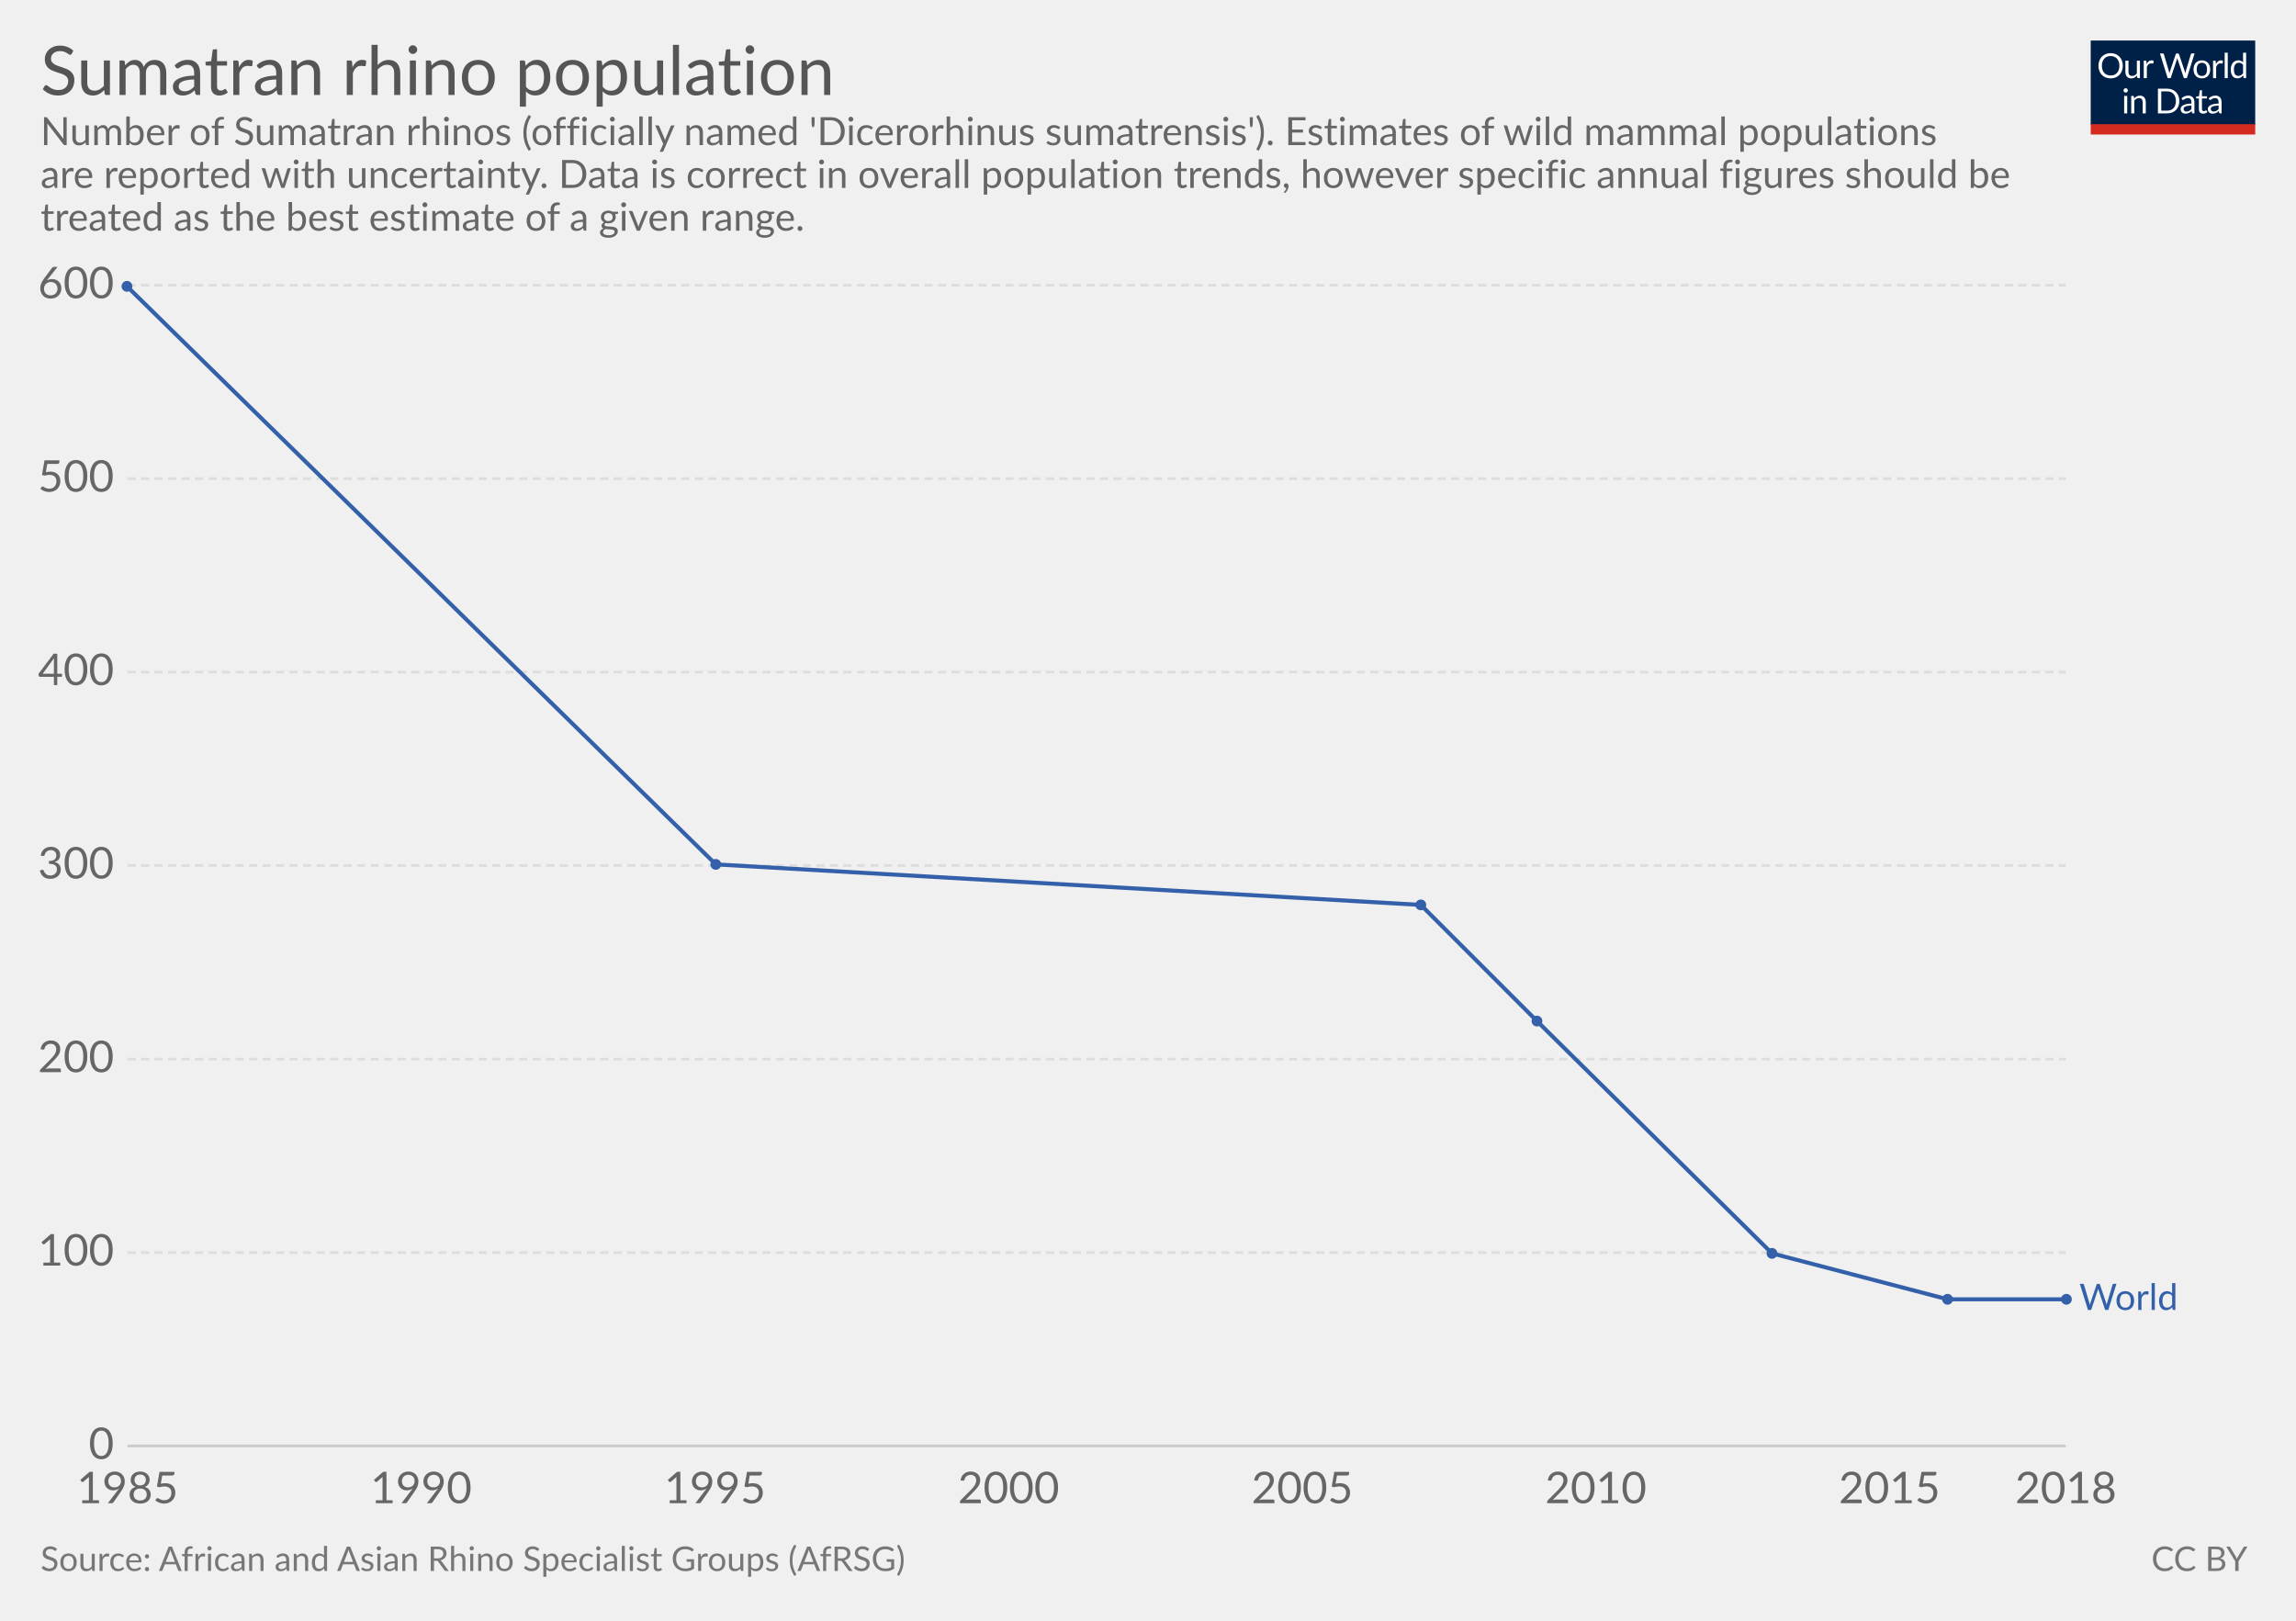
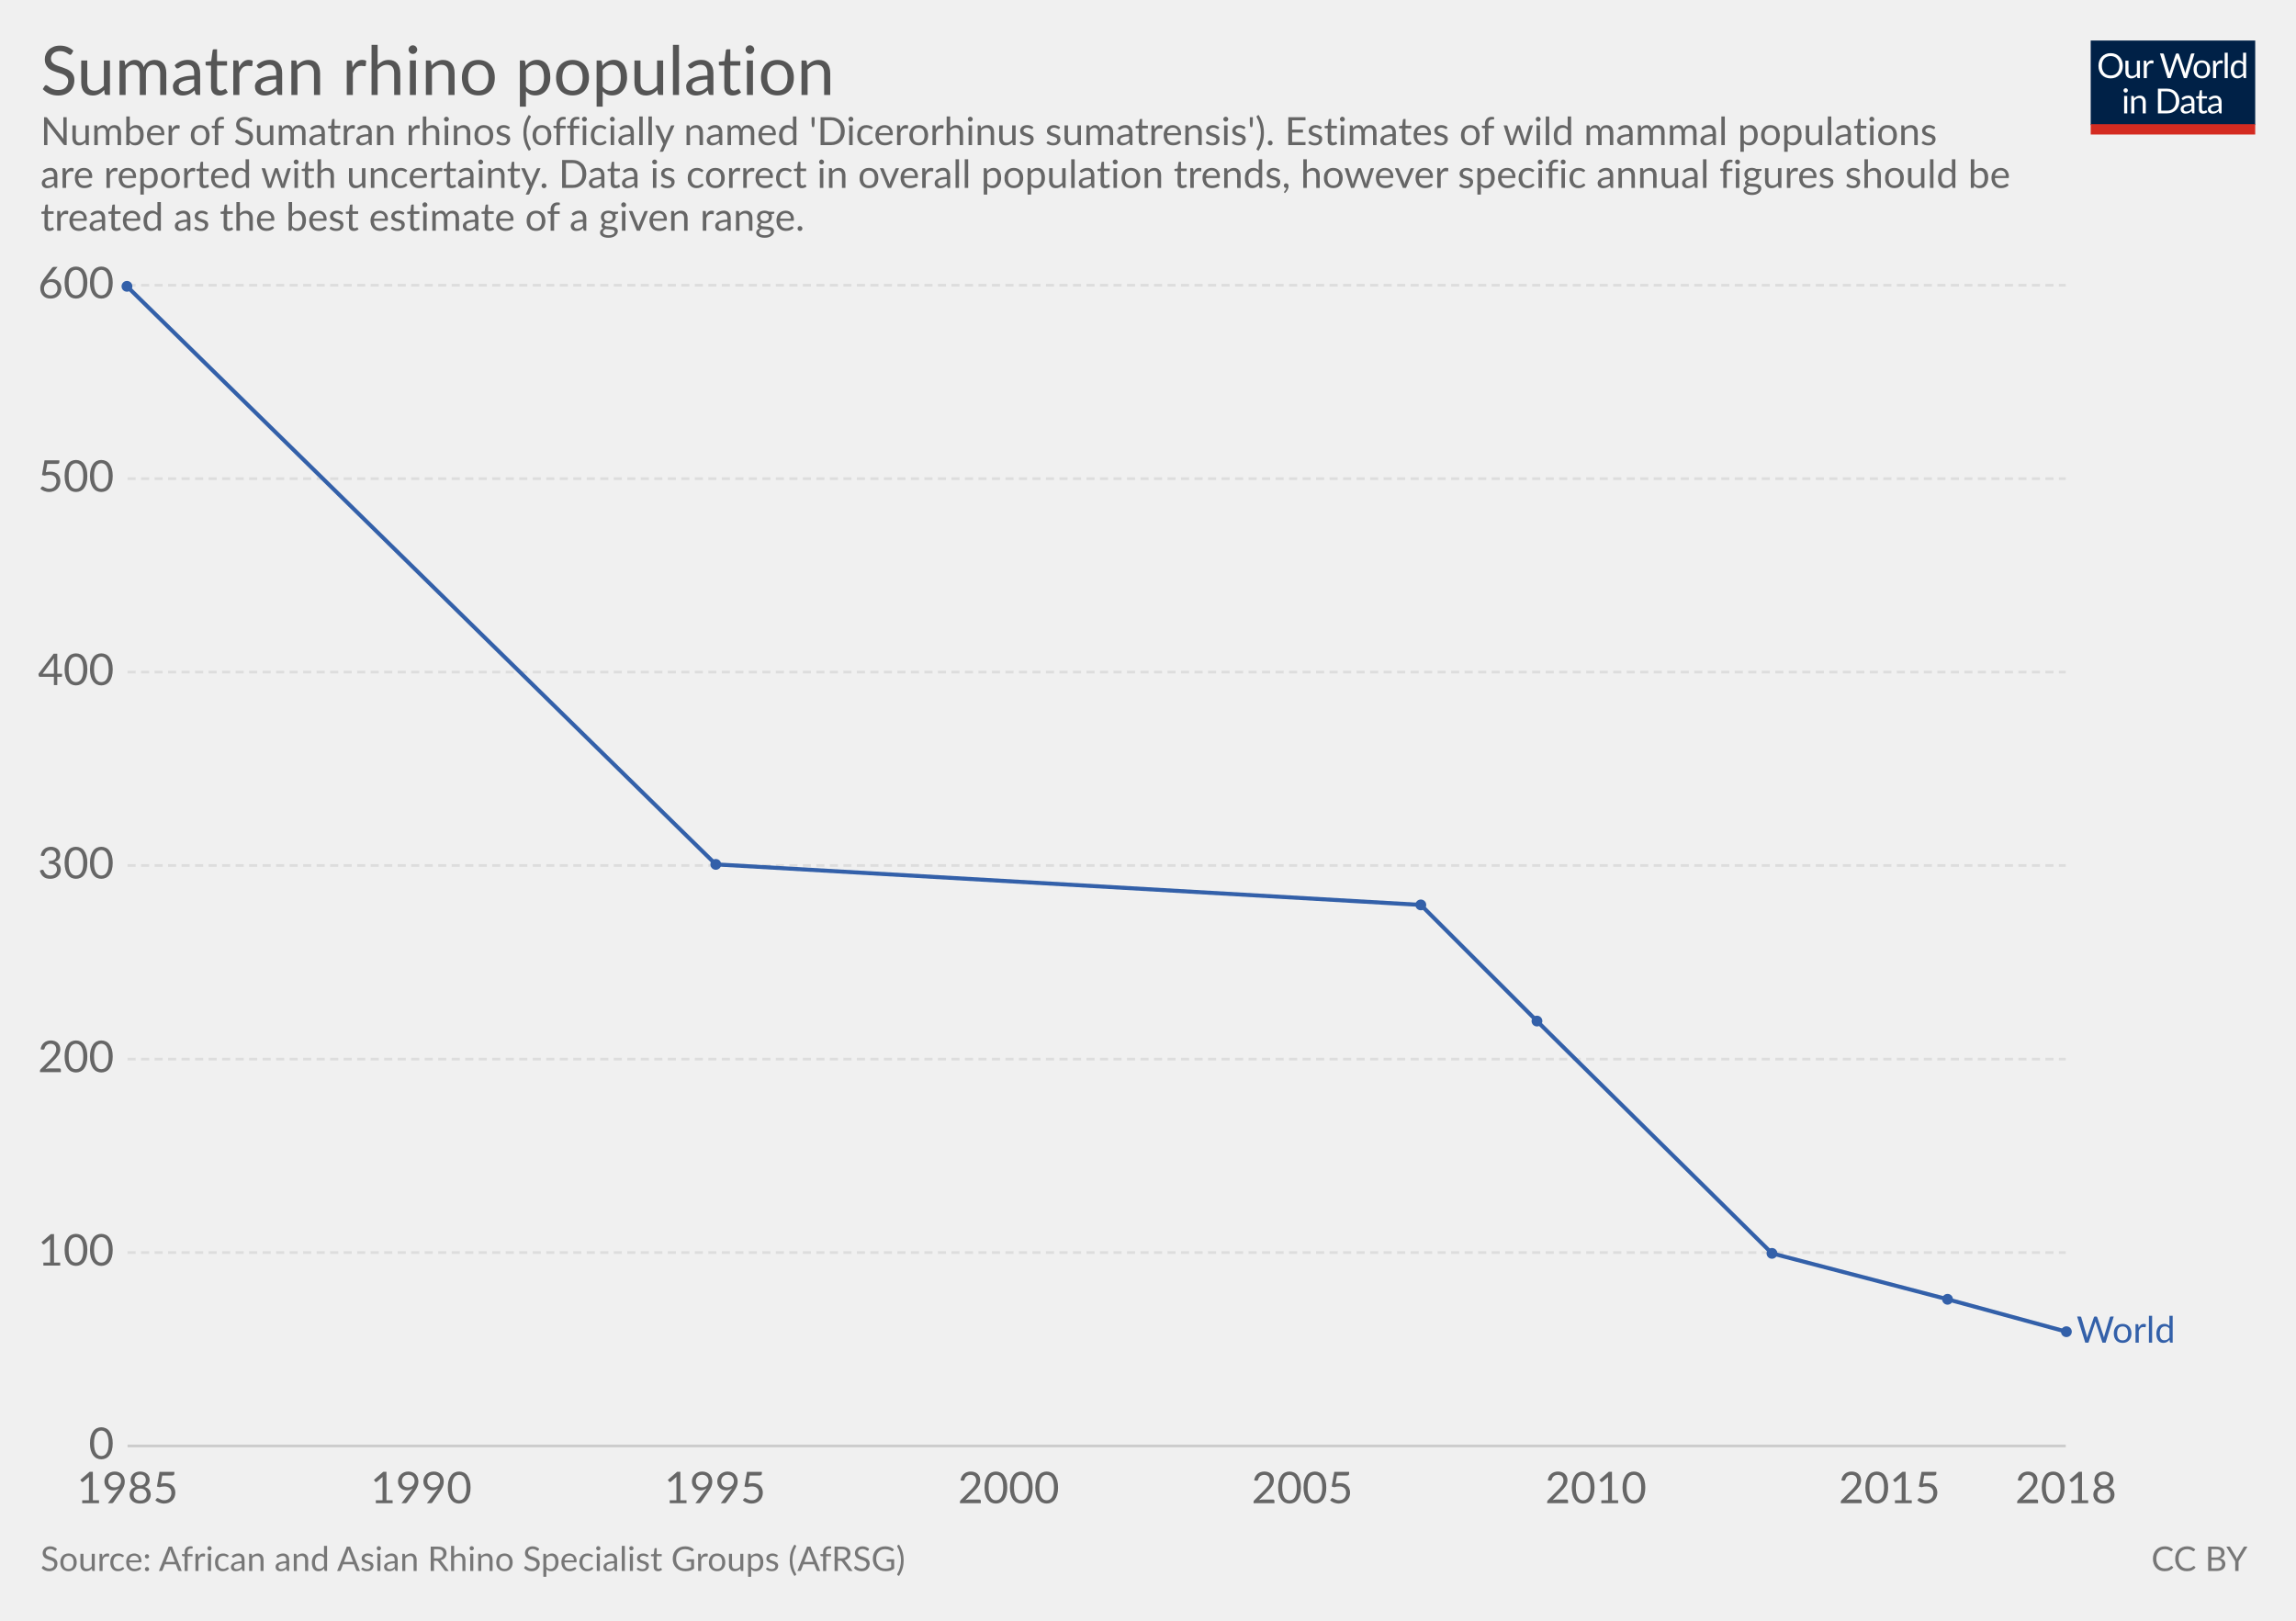
<svg xmlns="http://www.w3.org/2000/svg" version="1.1" style="font-family:Lato, 'Helvetica Neue', Helvetica, Arial, sans-serif;font-size:18px;background-color:white;text-rendering:optimizeLegibility;-webkit-font-smoothing:antialiased" width="850" height="600">
  <g class="HeaderView">
    <g transform="translate(774, 15) scale(0.29)">
      <svg width="210" height="120" viewBox="0 0 210 120" fill="none">
        <g clip-path="url(#clip0)">
          <path d="M0 0H210V107.89H0V0Z" fill="#002147" />
          <path d="M40.979 32.248C40.979 34.609 40.605 36.78 39.857 38.76C39.109 40.725 38.053 42.419 36.689 43.842C35.325 45.265 33.682 46.372 31.761 47.164C29.854 47.941 27.742 48.33 25.425 48.33C23.107 48.33 20.995 47.941 19.089 47.164C17.182 46.372 15.547 45.265 14.183 43.842C12.819 42.419 11.763 40.725 11.015 38.76C10.267 36.78 9.893 34.609 9.893 32.248C9.893 29.887 10.267 27.723 11.015 25.758C11.763 23.778 12.819 22.077 14.183 20.654C15.547 19.217 17.182 18.102 19.089 17.31C20.995 16.518 23.107 16.122 25.425 16.122C27.742 16.122 29.854 16.518 31.761 17.31C33.682 18.102 35.325 19.217 36.689 20.654C38.053 22.077 39.109 23.778 39.857 25.758C40.605 27.723 40.979 29.887 40.979 32.248ZM36.601 32.248C36.601 30.312 36.337 28.574 35.809 27.034C35.281 25.494 34.533 24.196 33.565 23.14C32.597 22.069 31.423 21.248 30.045 20.676C28.666 20.104 27.126 19.818 25.425 19.818C23.738 19.818 22.205 20.104 20.827 20.676C19.448 21.248 18.267 22.069 17.285 23.14C16.317 24.196 15.569 25.494 15.041 27.034C14.513 28.574 14.249 30.312 14.249 32.248C14.249 34.184 14.513 35.922 15.041 37.462C15.569 38.987 16.317 40.285 17.285 41.356C18.267 42.412 19.448 43.226 20.827 43.798C22.205 44.355 23.738 44.634 25.425 44.634C27.126 44.634 28.666 44.355 30.045 43.798C31.423 43.226 32.597 42.412 33.565 41.356C34.533 40.285 35.281 38.987 35.809 37.462C36.337 35.922 36.601 34.184 36.601 32.248ZM62.823 25.714V48H60.491C59.934 48 59.582 47.729 59.435 47.186L59.127 44.788C58.159 45.859 57.074 46.724 55.871 47.384C54.669 48.029 53.29 48.352 51.735 48.352C50.518 48.352 49.44 48.154 48.501 47.758C47.577 47.347 46.8 46.775 46.169 46.042C45.539 45.309 45.062 44.421 44.739 43.38C44.431 42.339 44.277 41.187 44.277 39.926V25.714H48.193V39.926C48.193 41.613 48.575 42.918 49.337 43.842C50.115 44.766 51.295 45.228 52.879 45.228C54.038 45.228 55.116 44.957 56.113 44.414C57.125 43.857 58.057 43.094 58.907 42.126V25.714H62.823ZM71.43 30.18C72.135 28.655 73 27.467 74.027 26.616C75.053 25.751 76.307 25.318 77.789 25.318C78.258 25.318 78.705 25.369 79.131 25.472C79.571 25.575 79.959 25.736 80.297 25.956L80.011 28.882C79.923 29.249 79.703 29.432 79.351 29.432C79.145 29.432 78.845 29.388 78.449 29.3C78.053 29.212 77.605 29.168 77.107 29.168C76.403 29.168 75.772 29.271 75.215 29.476C74.672 29.681 74.181 29.989 73.741 30.4C73.315 30.796 72.927 31.295 72.575 31.896C72.237 32.483 71.929 33.157 71.651 33.92V48H67.713V25.714H69.957C70.382 25.714 70.675 25.795 70.837 25.956C70.998 26.117 71.108 26.396 71.167 26.792L71.43 30.18ZM132.589 16.474L122.755 48H118.927L110.941 23.954C110.867 23.719 110.794 23.47 110.721 23.206C110.662 22.942 110.596 22.663 110.523 22.37C110.449 22.663 110.376 22.942 110.303 23.206C110.23 23.47 110.156 23.719 110.083 23.954L102.053 48H98.225L88.391 16.474H91.933C92.314 16.474 92.629 16.569 92.879 16.76C93.143 16.951 93.311 17.193 93.385 17.486L99.897 39.398C99.999 39.794 100.095 40.219 100.183 40.674C100.285 41.129 100.381 41.613 100.469 42.126C100.571 41.613 100.674 41.129 100.777 40.674C100.894 40.205 101.019 39.779 101.151 39.398L108.565 17.486C108.653 17.237 108.821 17.009 109.071 16.804C109.335 16.584 109.65 16.474 110.017 16.474H111.249C111.63 16.474 111.938 16.569 112.173 16.76C112.407 16.951 112.583 17.193 112.701 17.486L120.093 39.398C120.225 39.779 120.342 40.19 120.445 40.63C120.562 41.07 120.672 41.532 120.775 42.016C120.848 41.532 120.929 41.07 121.017 40.63C121.105 40.19 121.2 39.779 121.303 39.398L127.837 17.486C127.91 17.222 128.072 16.987 128.321 16.782C128.585 16.577 128.9 16.474 129.267 16.474H132.589ZM141.94 25.362C143.568 25.362 145.034 25.633 146.34 26.176C147.645 26.719 148.76 27.489 149.684 28.486C150.608 29.483 151.312 30.693 151.796 32.116C152.294 33.524 152.544 35.101 152.544 36.846C152.544 38.606 152.294 40.19 151.796 41.598C151.312 43.006 150.608 44.209 149.684 45.206C148.76 46.203 147.645 46.973 146.34 47.516C145.034 48.044 143.568 48.308 141.94 48.308C140.297 48.308 138.816 48.044 137.496 47.516C136.19 46.973 135.076 46.203 134.152 45.206C133.228 44.209 132.516 43.006 132.018 41.598C131.534 40.19 131.292 38.606 131.292 36.846C131.292 35.101 131.534 33.524 132.018 32.116C132.516 30.693 133.228 29.483 134.152 28.486C135.076 27.489 136.19 26.719 137.496 26.176C138.816 25.633 140.297 25.362 141.94 25.362ZM141.94 45.25C144.14 45.25 145.782 44.517 146.868 43.05C147.953 41.569 148.496 39.508 148.496 36.868C148.496 34.213 147.953 32.145 146.868 30.664C145.782 29.183 144.14 28.442 141.94 28.442C140.825 28.442 139.85 28.633 139.014 29.014C138.192 29.395 137.503 29.945 136.946 30.664C136.403 31.383 135.992 32.27 135.714 33.326C135.45 34.367 135.318 35.548 135.318 36.868C135.318 39.508 135.86 41.569 136.946 43.05C138.046 44.517 139.71 45.25 141.94 45.25ZM159.908 30.18C160.612 28.655 161.478 27.467 162.504 26.616C163.531 25.751 164.785 25.318 166.266 25.318C166.736 25.318 167.183 25.369 167.608 25.472C168.048 25.575 168.437 25.736 168.774 25.956L168.488 28.882C168.4 29.249 168.18 29.432 167.828 29.432C167.623 29.432 167.322 29.388 166.926 29.3C166.53 29.212 166.083 29.168 165.584 29.168C164.88 29.168 164.25 29.271 163.692 29.476C163.15 29.681 162.658 29.989 162.218 30.4C161.793 30.796 161.404 31.295 161.052 31.896C160.715 32.483 160.407 33.157 160.128 33.92V48H156.19V25.714H158.434C158.86 25.714 159.153 25.795 159.314 25.956C159.476 26.117 159.586 26.396 159.644 26.792L159.908 30.18ZM174.946 15.594V48H171.03V15.594H174.946ZM194.496 31.016C193.763 30.033 192.971 29.351 192.12 28.97C191.269 28.574 190.316 28.376 189.26 28.376C187.192 28.376 185.601 29.117 184.486 30.598C183.371 32.079 182.814 34.191 182.814 36.934C182.814 38.386 182.939 39.633 183.188 40.674C183.437 41.701 183.804 42.551 184.288 43.226C184.772 43.886 185.366 44.37 186.07 44.678C186.774 44.986 187.573 45.14 188.468 45.14C189.759 45.14 190.881 44.847 191.834 44.26C192.802 43.673 193.689 42.845 194.496 41.774V31.016ZM198.412 15.594V48H196.08C195.523 48 195.171 47.729 195.024 47.186L194.672 44.48C193.719 45.624 192.633 46.548 191.416 47.252C190.199 47.956 188.791 48.308 187.192 48.308C185.916 48.308 184.757 48.066 183.716 47.582C182.675 47.083 181.787 46.357 181.054 45.404C180.321 44.451 179.756 43.263 179.36 41.84C178.964 40.417 178.766 38.782 178.766 36.934C178.766 35.291 178.986 33.766 179.426 32.358C179.866 30.935 180.497 29.703 181.318 28.662C182.139 27.621 183.144 26.807 184.332 26.22C185.535 25.619 186.884 25.318 188.38 25.318C189.744 25.318 190.91 25.553 191.878 26.022C192.861 26.477 193.733 27.115 194.496 27.936V15.594H198.412ZM46.614 70.714V93H42.698V70.714H46.614ZM47.45 63.718C47.45 64.099 47.369 64.459 47.208 64.796C47.061 65.119 46.856 65.412 46.592 65.676C46.343 65.925 46.042 66.123 45.69 66.27C45.352 66.417 44.993 66.49 44.612 66.49C44.23 66.49 43.871 66.417 43.534 66.27C43.211 66.123 42.925 65.925 42.676 65.676C42.426 65.412 42.228 65.119 42.082 64.796C41.935 64.459 41.862 64.099 41.862 63.718C41.862 63.337 41.935 62.977 42.082 62.64C42.228 62.288 42.426 61.987 42.676 61.738C42.925 61.474 43.211 61.269 43.534 61.122C43.871 60.975 44.23 60.902 44.612 60.902C44.993 60.902 45.352 60.975 45.69 61.122C46.042 61.269 46.343 61.474 46.592 61.738C46.856 61.987 47.061 62.288 47.208 62.64C47.369 62.977 47.45 63.337 47.45 63.718ZM55.424 73.948C55.908 73.405 56.422 72.914 56.964 72.474C57.507 72.034 58.079 71.66 58.68 71.352C59.296 71.029 59.941 70.787 60.616 70.626C61.306 70.45 62.046 70.362 62.838 70.362C64.055 70.362 65.126 70.567 66.05 70.978C66.989 71.374 67.766 71.946 68.382 72.694C69.013 73.427 69.49 74.315 69.812 75.356C70.135 76.397 70.296 77.549 70.296 78.81V93H66.358V78.81C66.358 77.123 65.969 75.818 65.192 74.894C64.43 73.955 63.264 73.486 61.694 73.486C60.535 73.486 59.45 73.765 58.438 74.322C57.441 74.879 56.517 75.635 55.666 76.588V93H51.728V70.714H54.082C54.639 70.714 54.984 70.985 55.116 71.528L55.424 73.948ZM113.129 77.248C113.129 79.609 112.755 81.758 112.007 83.694C111.259 85.63 110.203 87.287 108.839 88.666C107.475 90.045 105.832 91.115 103.911 91.878C102.004 92.626 99.892 93 97.575 93H85.805V61.474H97.575C99.892 61.474 102.004 61.855 103.911 62.618C105.832 63.366 107.475 64.437 108.839 65.83C110.203 67.209 111.259 68.866 112.007 70.802C112.755 72.738 113.129 74.887 113.129 77.248ZM108.751 77.248C108.751 75.312 108.487 73.581 107.959 72.056C107.431 70.531 106.683 69.24 105.715 68.184C104.747 67.128 103.574 66.321 102.195 65.764C100.816 65.207 99.276 64.928 97.575 64.928H90.073V89.546H97.575C99.276 89.546 100.816 89.267 102.195 88.71C103.574 88.153 104.747 87.353 105.715 86.312C106.683 85.256 107.431 83.965 107.959 82.44C108.487 80.915 108.751 79.184 108.751 77.248ZM128.553 82.968C126.749 83.027 125.209 83.173 123.933 83.408C122.672 83.628 121.638 83.921 120.831 84.288C120.039 84.655 119.46 85.087 119.093 85.586C118.741 86.085 118.565 86.642 118.565 87.258C118.565 87.845 118.661 88.351 118.851 88.776C119.042 89.201 119.299 89.553 119.621 89.832C119.959 90.096 120.347 90.294 120.787 90.426C121.242 90.543 121.726 90.602 122.239 90.602C122.929 90.602 123.559 90.536 124.131 90.404C124.703 90.257 125.239 90.052 125.737 89.788C126.251 89.524 126.735 89.209 127.189 88.842C127.659 88.475 128.113 88.057 128.553 87.588V82.968ZM115.903 73.86C117.135 72.672 118.463 71.785 119.885 71.198C121.308 70.611 122.885 70.318 124.615 70.318C125.862 70.318 126.969 70.523 127.937 70.934C128.905 71.345 129.719 71.917 130.379 72.65C131.039 73.383 131.538 74.271 131.875 75.312C132.213 76.353 132.381 77.497 132.381 78.744V93H130.643C130.262 93 129.969 92.941 129.763 92.824C129.558 92.692 129.397 92.443 129.279 92.076L128.839 89.964C128.253 90.507 127.681 90.991 127.123 91.416C126.566 91.827 125.979 92.179 125.363 92.472C124.747 92.751 124.087 92.963 123.383 93.11C122.694 93.271 121.924 93.352 121.073 93.352C120.208 93.352 119.394 93.235 118.631 93C117.869 92.751 117.201 92.384 116.629 91.9C116.072 91.416 115.625 90.807 115.287 90.074C114.965 89.326 114.803 88.446 114.803 87.434C114.803 86.554 115.045 85.711 115.529 84.904C116.013 84.083 116.798 83.357 117.883 82.726C118.969 82.095 120.384 81.582 122.129 81.186C123.875 80.775 126.016 80.541 128.553 80.482V78.744C128.553 77.013 128.179 75.708 127.431 74.828C126.683 73.933 125.591 73.486 124.153 73.486C123.185 73.486 122.371 73.611 121.711 73.86C121.066 74.095 120.501 74.366 120.017 74.674C119.548 74.967 119.137 75.239 118.785 75.488C118.448 75.723 118.111 75.84 117.773 75.84C117.509 75.84 117.282 75.774 117.091 75.642C116.901 75.495 116.739 75.319 116.607 75.114L115.903 73.86ZM143.568 93.352C141.808 93.352 140.451 92.861 139.498 91.878C138.559 90.895 138.09 89.48 138.09 87.632V73.992H135.406C135.171 73.992 134.973 73.926 134.812 73.794C134.65 73.647 134.57 73.427 134.57 73.134V71.572L138.222 71.11L139.124 64.224C139.168 64.004 139.263 63.828 139.41 63.696C139.571 63.549 139.776 63.476 140.026 63.476H142.006V71.154H148.452V73.992H142.006V87.368C142.006 88.307 142.233 89.003 142.688 89.458C143.142 89.913 143.729 90.14 144.448 90.14C144.858 90.14 145.21 90.089 145.504 89.986C145.812 89.869 146.076 89.744 146.296 89.612C146.516 89.48 146.699 89.363 146.846 89.26C147.007 89.143 147.146 89.084 147.264 89.084C147.469 89.084 147.652 89.209 147.814 89.458L148.958 91.328C148.283 91.959 147.469 92.457 146.516 92.824C145.562 93.176 144.58 93.352 143.568 93.352ZM163.253 82.968C161.449 83.027 159.909 83.173 158.633 83.408C157.372 83.628 156.338 83.921 155.531 84.288C154.739 84.655 154.16 85.087 153.793 85.586C153.441 86.085 153.265 86.642 153.265 87.258C153.265 87.845 153.36 88.351 153.551 88.776C153.742 89.201 153.998 89.553 154.321 89.832C154.658 90.096 155.047 90.294 155.487 90.426C155.942 90.543 156.426 90.602 156.939 90.602C157.628 90.602 158.259 90.536 158.831 90.404C159.403 90.257 159.938 90.052 160.437 89.788C160.95 89.524 161.434 89.209 161.889 88.842C162.358 88.475 162.813 88.057 163.253 87.588V82.968ZM150.603 73.86C151.835 72.672 153.162 71.785 154.585 71.198C156.008 70.611 157.584 70.318 159.315 70.318C160.562 70.318 161.669 70.523 162.637 70.934C163.605 71.345 164.419 71.917 165.079 72.65C165.739 73.383 166.238 74.271 166.575 75.312C166.912 76.353 167.081 77.497 167.081 78.744V93H165.343C164.962 93 164.668 92.941 164.463 92.824C164.258 92.692 164.096 92.443 163.979 92.076L163.539 89.964C162.952 90.507 162.38 90.991 161.823 91.416C161.266 91.827 160.679 92.179 160.063 92.472C159.447 92.751 158.787 92.963 158.083 93.11C157.394 93.271 156.624 93.352 155.773 93.352C154.908 93.352 154.094 93.235 153.331 93C152.568 92.751 151.901 92.384 151.329 91.9C150.772 91.416 150.324 90.807 149.987 90.074C149.664 89.326 149.503 88.446 149.503 87.434C149.503 86.554 149.745 85.711 150.229 84.904C150.713 84.083 151.498 83.357 152.583 82.726C153.668 82.095 155.084 81.582 156.829 81.186C158.574 80.775 160.716 80.541 163.253 80.482V78.744C163.253 77.013 162.879 75.708 162.131 74.828C161.383 73.933 160.29 73.486 158.853 73.486C157.885 73.486 157.071 73.611 156.411 73.86C155.766 74.095 155.201 74.366 154.717 74.674C154.248 74.967 153.837 75.239 153.485 75.488C153.148 75.723 152.81 75.84 152.473 75.84C152.209 75.84 151.982 75.774 151.791 75.642C151.6 75.495 151.439 75.319 151.307 75.114L150.603 73.86Z" fill="white" />
          <rect y="106.789" width="210" height="13.211" fill="#D42B21" />
        </g>
        <defs>
          <clipPath id="clip0">
            <rect width="210" height="120" fill="white" />
          </clipPath>
        </defs>
      </svg>
    </g>
    <a href="https://ourworldindata.org/grapher/sumatran-rhinos" target="_blank">
      <text font-size="25.20" x="15.0" y="35.2" fill="#555">
        <tspan x="15" y="35.16">Sumatran rhino population</tspan>
      </text>
    </a>
    <text font-size="14.40" x="15.0" y="53.7" fill="#666">
      <tspan x="15" y="53.72">Number of Sumatran rhinos (officially named 'Dicerorhinus sumatrensis'). Estimates of wild mammal populations</tspan>
      <tspan x="15" y="69.56">are reported with uncertainty. Data is correct in overall population trends, however specific annual figures should be</tspan>
      <tspan x="15" y="85.4">treated as the best estimate of a given range.</tspan>
    </text>
  </g>
  <g class="LineChart">
    <defs>
-       <clipPath id="boundsClip-23">
+       <clipPath id="boundsClip-13">
        <rect x="37.216" y="0" width="830" height="901.8" />
      </clipPath>
    </defs>
    <g class="AxisBoxView">
      <g class="HorizontalAxis">
        <text x="47.2" y="556.5" fill="#666" text-anchor="middle" font-size="16.2">1985</text>
        <text x="155.9" y="556.5" fill="#666" text-anchor="middle" font-size="16.2">1990</text>
        <text x="264.7" y="556.5" fill="#666" text-anchor="middle" font-size="16.2">1995</text>
        <text x="373.4" y="556.5" fill="#666" text-anchor="middle" font-size="16.2">2000</text>
        <text x="482.1" y="556.5" fill="#666" text-anchor="middle" font-size="16.2">2005</text>
        <text x="590.8" y="556.5" fill="#666" text-anchor="middle" font-size="16.2">2010</text>
        <text x="699.5" y="556.5" fill="#666" text-anchor="middle" font-size="16.2">2015</text>
        <text x="764.8" y="556.5" fill="#666" text-anchor="middle" font-size="16.2">2018</text>
      </g>
      <g class="VerticalAxis">
        <text x="42.22" y="535.3" fill="#666" dominant-baseline="middle" text-anchor="end" font-size="16.2">0</text>
        <text x="42.22" y="463.7" fill="#666" dominant-baseline="middle" text-anchor="end" font-size="16.2">100</text>
        <text x="42.22" y="392.1" fill="#666" dominant-baseline="middle" text-anchor="end" font-size="16.2">200</text>
        <text x="42.22" y="320.4" fill="#666" dominant-baseline="middle" text-anchor="end" font-size="16.2">300</text>
        <text x="42.22" y="248.8" fill="#666" dominant-baseline="middle" text-anchor="end" font-size="16.2">400</text>
        <text x="42.22" y="177.2" fill="#666" dominant-baseline="middle" text-anchor="end" font-size="16.2">500</text>
        <text x="42.22" y="105.6" fill="#666" dominant-baseline="middle" text-anchor="end" font-size="16.2">600</text>
      </g>
      <g class="AxisGridLines">
        <line x1="47.22" y1="535.3" x2="764.76" y2="535.3" stroke="#ccc" />
        <line x1="47.22" y1="463.7" x2="764.76" y2="463.7" stroke="#ddd" stroke-dasharray="3,2" />
        <line x1="47.22" y1="392.1" x2="764.76" y2="392.1" stroke="#ddd" stroke-dasharray="3,2" />
        <line x1="47.22" y1="320.4" x2="764.76" y2="320.4" stroke="#ddd" stroke-dasharray="3,2" />
        <line x1="47.22" y1="248.8" x2="764.76" y2="248.8" stroke="#ddd" stroke-dasharray="3,2" />
        <line x1="47.22" y1="177.2" x2="764.76" y2="177.2" stroke="#ddd" stroke-dasharray="3,2" />
        <line x1="47.22" y1="105.6" x2="764.76" y2="105.6" stroke="#ddd" stroke-dasharray="3,2" />
      </g>
    </g>
-     <g clip-path="url(#boundsClip-23)">
-       <g class="HeightedLegend clickable">
+     <g clip-path="url(#boundsClip-13)">
+       <g class="HeightedLegend" style="cursor:pointer">
        <g class="legendMark">
-           <rect x="764.765" y="474.15" width="70.235" height="13.5" fill="#fff" opacity="0" />
-           <text font-size="13.50" x="769.8" y="484.9" fill="#3360a9">
-             <tspan x="769.765" y="484.95">World</tspan>
+           <rect x="764.765" y="486.25" width="70.235" height="13.5" fill="#fff" opacity="0" />
+           <text font-size="13.50" x="768.8" y="497.1" fill="#3360a9">
+             <tspan x="768.765" y="497.05">World</tspan>
          </text>
        </g>
      </g>
      <g class="Lines">
        <rect x="47" y="106" width="718" height="430" fill="rgba(255,255,255,0)" opacity="0" />
        <g class="key-World_0">
-           <path stroke="#3360a9" stroke-linecap="round" d="M47 106L265 320L526 335L569 378L656 464L721 481L765 481" fill="none" stroke-width="1.5" />
+           <path stroke="#3360a9" stroke-linecap="round" d="M47 106L265 320L526 335L569 378L656 464L721 481L765 493" fill="none" stroke-width="1.5" />
          <g fill="#3360a9">
            <circle cx="47" cy="106" r="2" />
            <circle cx="265" cy="320" r="2" />
            <circle cx="526" cy="335" r="2" />
            <circle cx="569" cy="378" r="2" />
            <circle cx="656" cy="464" r="2" />
            <circle cx="721" cy="481" r="2" />
-             <circle cx="765" cy="481" r="2" />
+             <circle cx="765" cy="493" r="2" />
          </g>
        </g>
      </g>
    </g>
  </g>
  <g class="SourcesFooter" style="fill:#777">
    <g class="clickable" style="fill:#777">
      <text font-size="12.60" x="15.0" y="581.6">
        <tspan x="15" y="581.58">Source: African and Asian Rhino Specialist Groups (AfRSG)</tspan>
      </text>
    </g>
    <text font-size="12.60" x="796.4" y="581.6">
      <tspan x="796.444" y="581.58">
        <a style="fill: #777;" class="cclogo" href="http://creativecommons.org/licenses/by/4.0/deed.en_US" target="_blank">CC BY</a>
      </tspan>
    </text>
  </g>
</svg>
